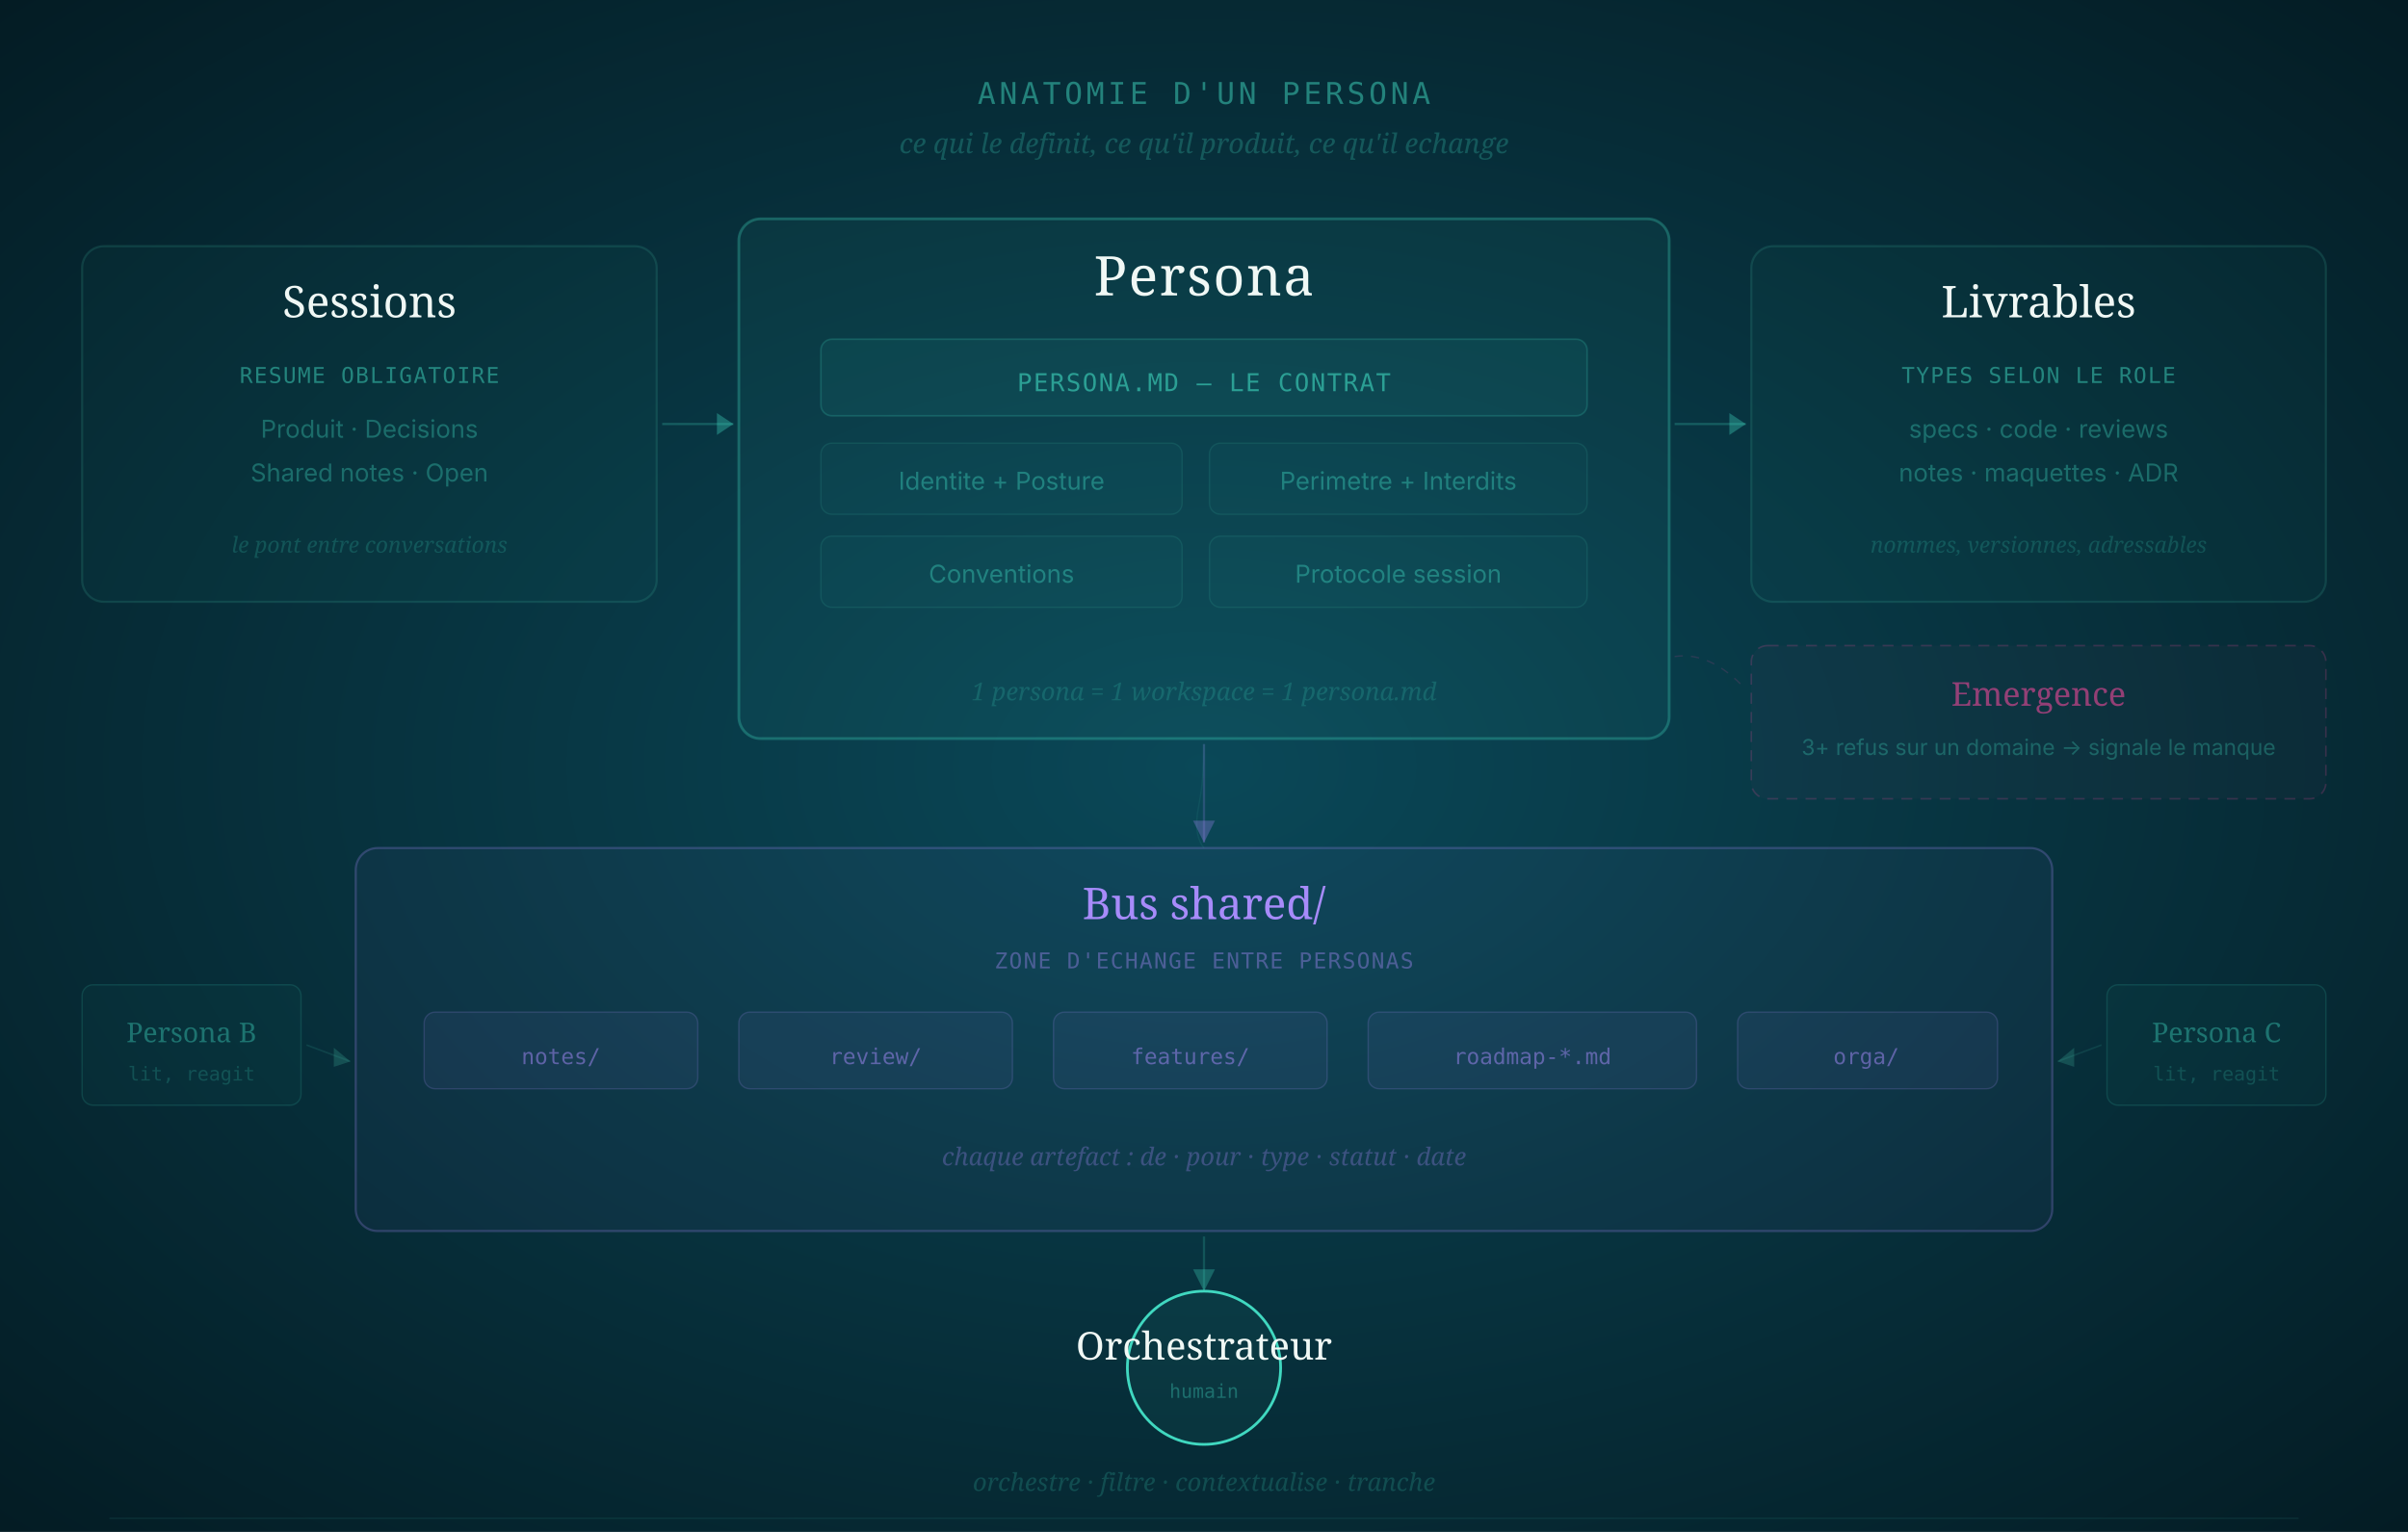
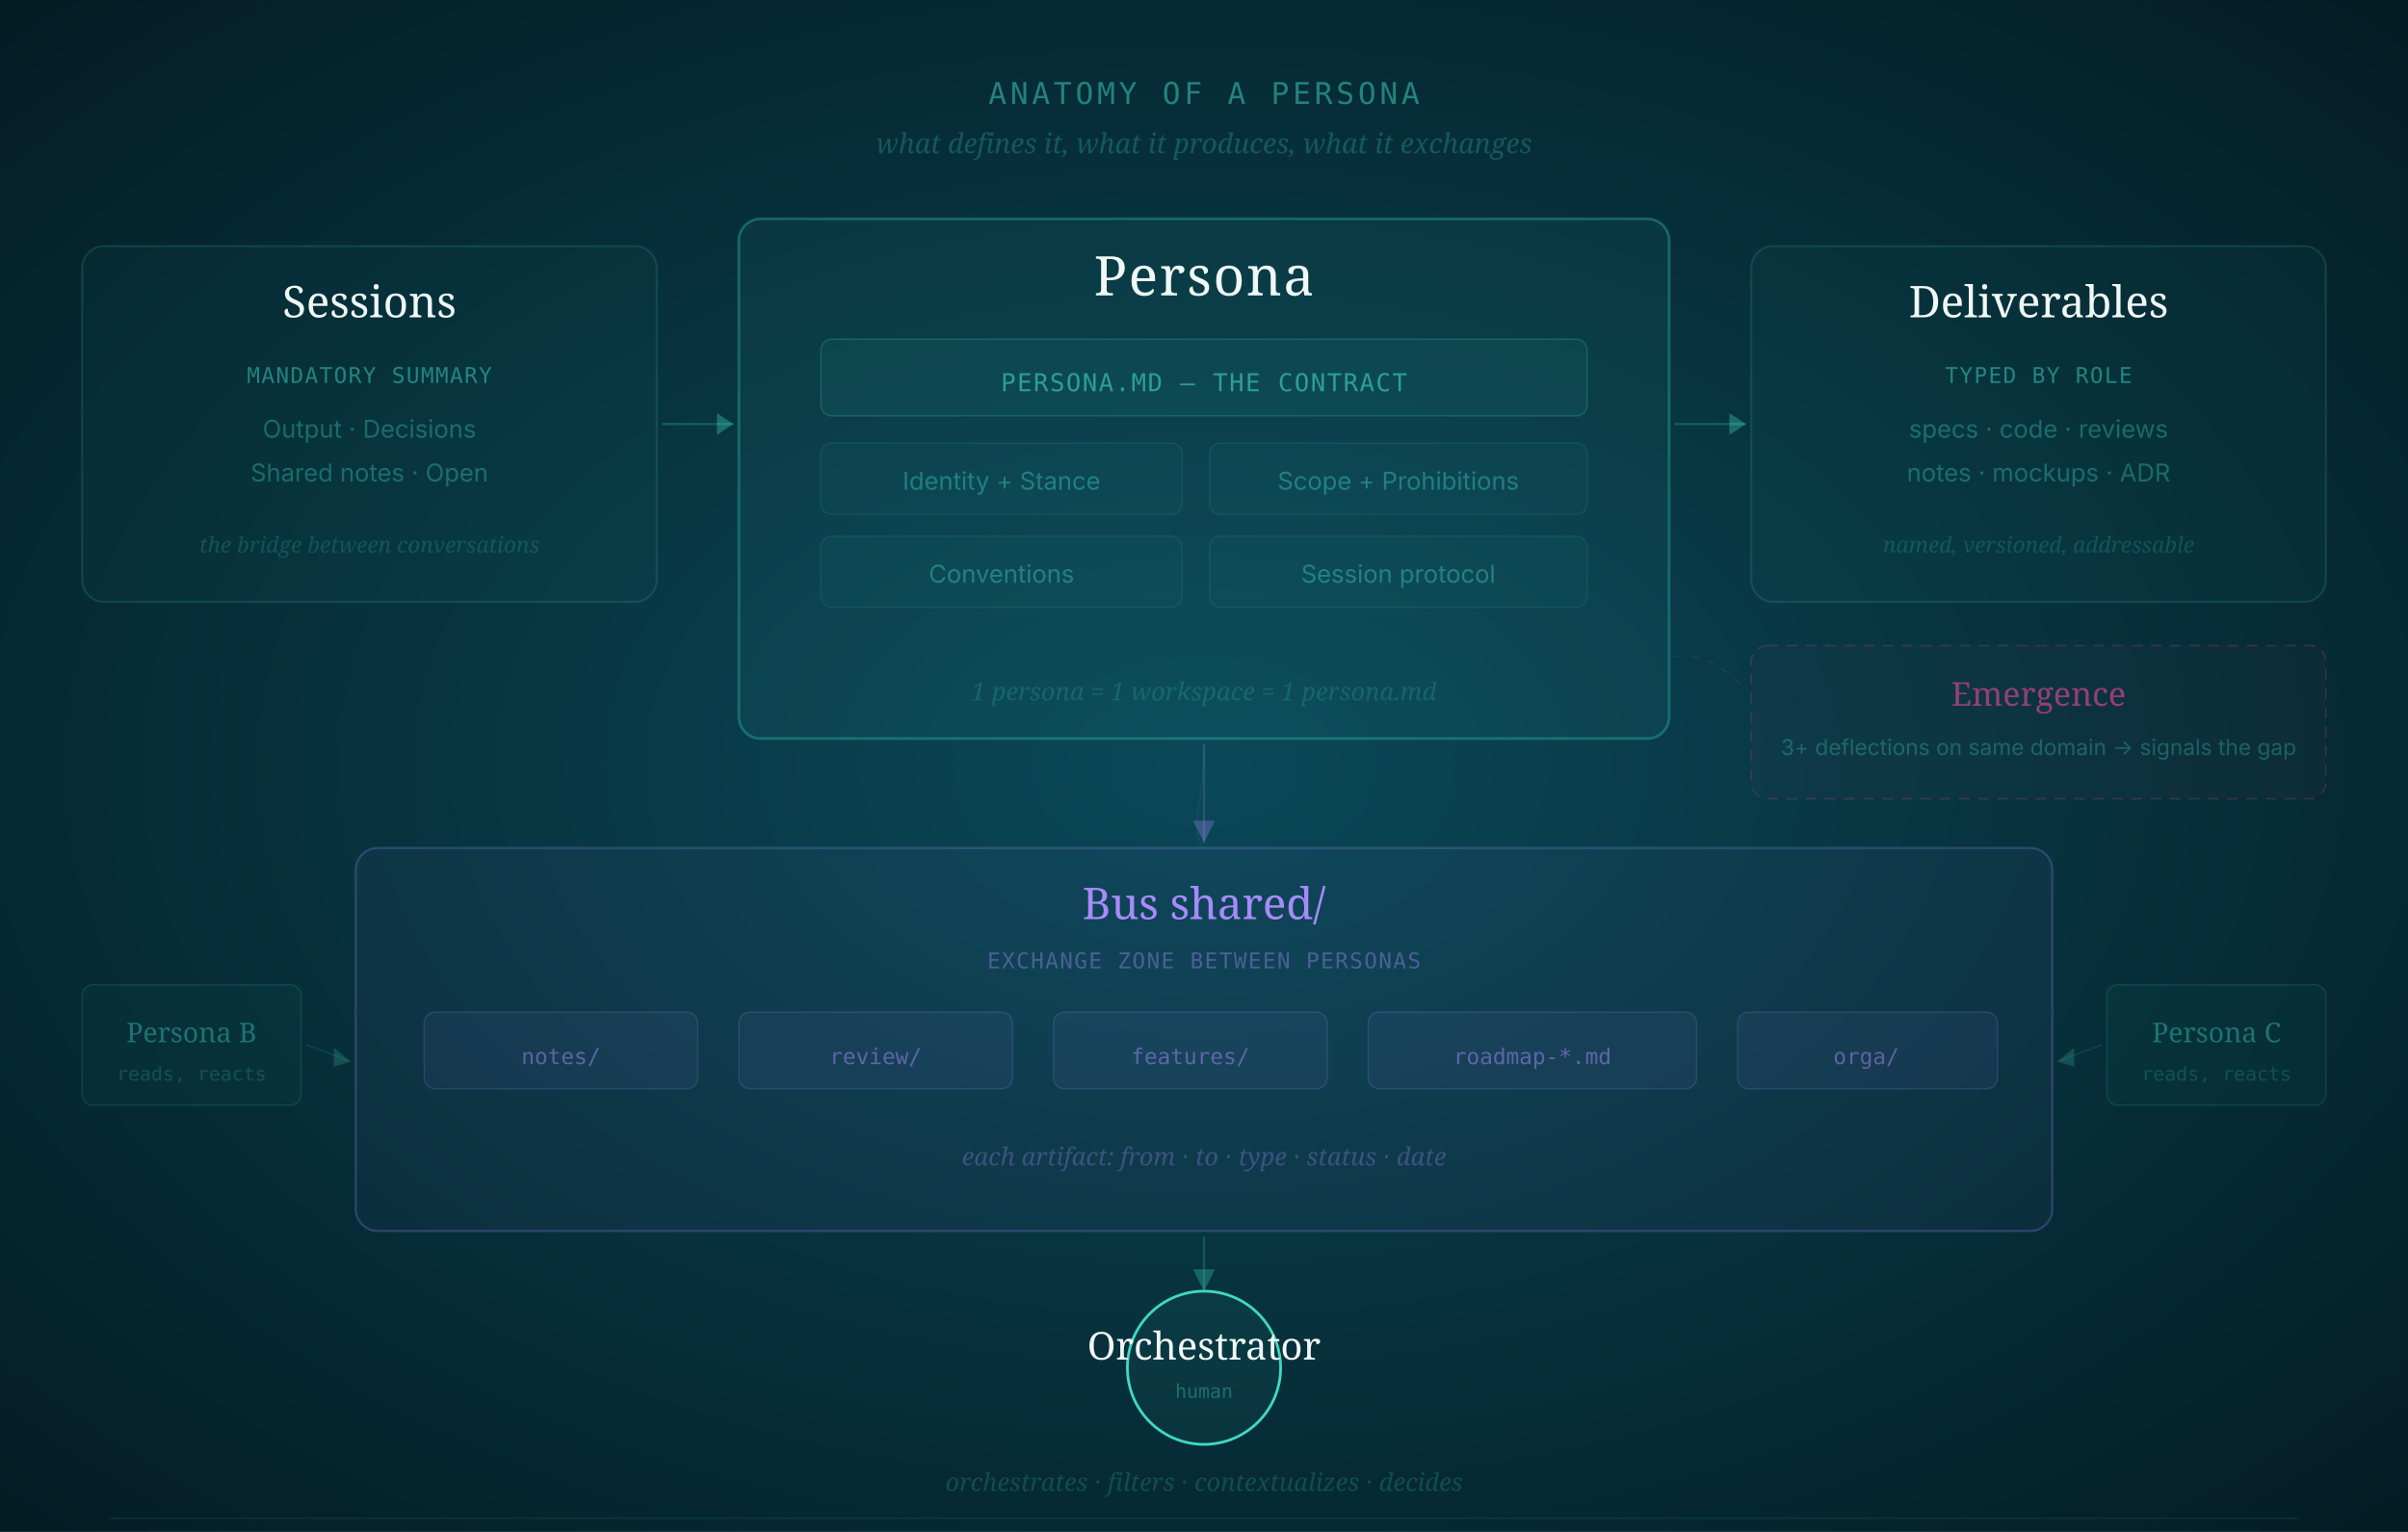
<svg xmlns="http://www.w3.org/2000/svg" viewBox="0 0 880 560" width="880" height="560">
  <defs>
    <radialGradient id="bg" cx="50%" cy="50%" r="70%">
      <stop offset="0%" stop-color="#0a4858" />
      <stop offset="100%" stop-color="#041c24" />
    </radialGradient>
  </defs>
  <rect width="880" height="560" fill="url(#bg)" />
-   <text x="440" y="38" text-anchor="middle" font-family="'IBM Plex Mono', monospace" font-size="11" fill="rgba(64,216,192,0.5)" letter-spacing="0.12em">ANATOMIE D'UN PERSONA</text>
-   <text x="440" y="56" text-anchor="middle" font-family="Georgia, serif" font-size="10" fill="rgba(64,216,192,0.25)" font-style="italic">ce qui le definit, ce qu'il produit, ce qu'il echange</text>
+   <text x="440" y="38" text-anchor="middle" font-family="'IBM Plex Mono', monospace" font-size="11" fill="rgba(64,216,192,0.5)" letter-spacing="0.12em">ANATOMY OF A PERSONA</text>
+   <text x="440" y="56" text-anchor="middle" font-family="Georgia, serif" font-size="10" fill="rgba(64,216,192,0.25)" font-style="italic">what defines it, what it produces, what it exchanges</text>
  <rect x="270" y="80" width="340" height="190" rx="8" fill="rgba(64,216,192,0.05)" stroke="rgba(64,216,192,0.3)" stroke-width="1" />
  <text x="440" y="108" text-anchor="middle" font-family="Georgia, serif" font-size="20" fill="#f0f8f5" font-weight="300" letter-spacing="0.03em">Persona</text>
  <rect x="300" y="124" width="280" height="28" rx="4" fill="rgba(64,216,192,0.06)" stroke="rgba(64,216,192,0.2)" stroke-width="0.6" />
-   <text x="440" y="143" text-anchor="middle" font-family="'IBM Plex Mono', monospace" font-size="9" fill="rgba(64,216,192,0.6)" letter-spacing="0.06em">PERSONA.MD — LE CONTRAT</text>
+   <text x="440" y="143" text-anchor="middle" font-family="'IBM Plex Mono', monospace" font-size="9" fill="rgba(64,216,192,0.6)" letter-spacing="0.06em">PERSONA.MD — THE CONTRACT</text>
  <rect x="300" y="162" width="132" height="26" rx="4" fill="rgba(64,216,192,0.03)" stroke="rgba(64,180,160,0.15)" stroke-width="0.5" />
-   <text x="366" y="179" text-anchor="middle" font-family="Inter, system-ui, sans-serif" font-size="9" fill="rgba(64,216,192,0.4)">Identite + Posture</text>
+   <text x="366" y="179" text-anchor="middle" font-family="Inter, system-ui, sans-serif" font-size="9" fill="rgba(64,216,192,0.4)">Identity + Stance</text>
  <rect x="442" y="162" width="138" height="26" rx="4" fill="rgba(64,216,192,0.03)" stroke="rgba(64,180,160,0.15)" stroke-width="0.5" />
-   <text x="511" y="179" text-anchor="middle" font-family="Inter, system-ui, sans-serif" font-size="9" fill="rgba(64,216,192,0.4)">Perimetre + Interdits</text>
+   <text x="511" y="179" text-anchor="middle" font-family="Inter, system-ui, sans-serif" font-size="9" fill="rgba(64,216,192,0.4)">Scope + Prohibitions</text>
  <rect x="300" y="196" width="132" height="26" rx="4" fill="rgba(64,216,192,0.03)" stroke="rgba(64,180,160,0.15)" stroke-width="0.5" />
  <text x="366" y="213" text-anchor="middle" font-family="Inter, system-ui, sans-serif" font-size="9" fill="rgba(64,216,192,0.4)">Conventions</text>
  <rect x="442" y="196" width="138" height="26" rx="4" fill="rgba(64,216,192,0.03)" stroke="rgba(64,180,160,0.15)" stroke-width="0.5" />
-   <text x="511" y="213" text-anchor="middle" font-family="Inter, system-ui, sans-serif" font-size="9" fill="rgba(64,216,192,0.4)">Protocole session</text>
+   <text x="511" y="213" text-anchor="middle" font-family="Inter, system-ui, sans-serif" font-size="9" fill="rgba(64,216,192,0.4)">Session protocol</text>
  <text x="440" y="256" text-anchor="middle" font-family="Georgia, serif" font-size="9" fill="rgba(64,216,192,0.2)" font-style="italic">1 persona = 1 workspace = 1 persona.md</text>
  <rect x="30" y="90" width="210" height="130" rx="8" fill="rgba(64,216,192,0.03)" stroke="rgba(64,180,160,0.18)" stroke-width="0.8" />
  <text x="135" y="116" text-anchor="middle" font-family="Georgia, serif" font-size="16" fill="#f0f8f5" font-weight="300">Sessions</text>
-   <text x="135" y="140" text-anchor="middle" font-family="'IBM Plex Mono', monospace" font-size="8" fill="rgba(64,216,192,0.5)" letter-spacing="0.06em">RESUME OBLIGATOIRE</text>
-   <text x="135" y="160" text-anchor="middle" font-family="Inter, system-ui, sans-serif" font-size="9" fill="rgba(64,216,192,0.35)">Produit · Decisions</text>
+   <text x="135" y="140" text-anchor="middle" font-family="'IBM Plex Mono', monospace" font-size="8" fill="rgba(64,216,192,0.5)" letter-spacing="0.06em">MANDATORY SUMMARY</text>
+   <text x="135" y="160" text-anchor="middle" font-family="Inter, system-ui, sans-serif" font-size="9" fill="rgba(64,216,192,0.35)">Output · Decisions</text>
  <text x="135" y="176" text-anchor="middle" font-family="Inter, system-ui, sans-serif" font-size="9" fill="rgba(64,216,192,0.35)">Shared notes · Open</text>
-   <text x="135" y="202" text-anchor="middle" font-family="Georgia, serif" font-size="8" fill="rgba(64,216,192,0.2)" font-style="italic">le pont entre conversations</text>
+   <text x="135" y="202" text-anchor="middle" font-family="Georgia, serif" font-size="8" fill="rgba(64,216,192,0.2)" font-style="italic">the bridge between conversations</text>
  <line x1="242" y1="155" x2="268" y2="155" stroke="rgba(64,216,192,0.25)" stroke-width="0.8" />
  <polygon points="268,155 262,151 262,159" fill="rgba(64,216,192,0.35)" />
  <rect x="640" y="90" width="210" height="130" rx="8" fill="rgba(64,216,192,0.03)" stroke="rgba(64,180,160,0.18)" stroke-width="0.8" />
-   <text x="745" y="116" text-anchor="middle" font-family="Georgia, serif" font-size="16" fill="#f0f8f5" font-weight="300">Livrables</text>
-   <text x="745" y="140" text-anchor="middle" font-family="'IBM Plex Mono', monospace" font-size="8" fill="rgba(64,216,192,0.5)" letter-spacing="0.06em">TYPES SELON LE ROLE</text>
+   <text x="745" y="116" text-anchor="middle" font-family="Georgia, serif" font-size="16" fill="#f0f8f5" font-weight="300">Deliverables</text>
+   <text x="745" y="140" text-anchor="middle" font-family="'IBM Plex Mono', monospace" font-size="8" fill="rgba(64,216,192,0.5)" letter-spacing="0.06em">TYPED BY ROLE</text>
  <text x="745" y="160" text-anchor="middle" font-family="Inter, system-ui, sans-serif" font-size="9" fill="rgba(64,216,192,0.35)">specs · code · reviews</text>
-   <text x="745" y="176" text-anchor="middle" font-family="Inter, system-ui, sans-serif" font-size="9" fill="rgba(64,216,192,0.35)">notes · maquettes · ADR</text>
-   <text x="745" y="202" text-anchor="middle" font-family="Georgia, serif" font-size="8" fill="rgba(64,216,192,0.2)" font-style="italic">nommes, versionnes, adressables</text>
+   <text x="745" y="176" text-anchor="middle" font-family="Inter, system-ui, sans-serif" font-size="9" fill="rgba(64,216,192,0.35)">notes · mockups · ADR</text>
+   <text x="745" y="202" text-anchor="middle" font-family="Georgia, serif" font-size="8" fill="rgba(64,216,192,0.2)" font-style="italic">named, versioned, addressable</text>
  <line x1="612" y1="155" x2="638" y2="155" stroke="rgba(64,216,192,0.25)" stroke-width="0.8" />
  <polygon points="638,155 632,151 632,159" fill="rgba(64,216,192,0.35)" />
  <rect x="130" y="310" width="620" height="140" rx="8" fill="rgba(167,139,250,0.04)" stroke="rgba(167,139,250,0.25)" stroke-width="0.8" />
  <text x="440" y="336" text-anchor="middle" font-family="Georgia, serif" font-size="16" fill="#a78bfa" font-weight="300">Bus shared/</text>
-   <text x="440" y="354" text-anchor="middle" font-family="'IBM Plex Mono', monospace" font-size="8" fill="rgba(167,139,250,0.4)" letter-spacing="0.06em">ZONE D'ECHANGE ENTRE PERSONAS</text>
+   <text x="440" y="354" text-anchor="middle" font-family="'IBM Plex Mono', monospace" font-size="8" fill="rgba(167,139,250,0.4)" letter-spacing="0.06em">EXCHANGE ZONE BETWEEN PERSONAS</text>
  <rect x="155" y="370" width="100" height="28" rx="4" fill="rgba(167,139,250,0.06)" stroke="rgba(167,139,250,0.18)" stroke-width="0.5" />
  <text x="205" y="389" text-anchor="middle" font-family="'IBM Plex Mono', monospace" font-size="8" fill="rgba(167,139,250,0.5)">notes/</text>
  <rect x="270" y="370" width="100" height="28" rx="4" fill="rgba(167,139,250,0.06)" stroke="rgba(167,139,250,0.18)" stroke-width="0.5" />
  <text x="320" y="389" text-anchor="middle" font-family="'IBM Plex Mono', monospace" font-size="8" fill="rgba(167,139,250,0.5)">review/</text>
  <rect x="385" y="370" width="100" height="28" rx="4" fill="rgba(167,139,250,0.06)" stroke="rgba(167,139,250,0.18)" stroke-width="0.5" />
  <text x="435" y="389" text-anchor="middle" font-family="'IBM Plex Mono', monospace" font-size="8" fill="rgba(167,139,250,0.5)">features/</text>
  <rect x="500" y="370" width="120" height="28" rx="4" fill="rgba(167,139,250,0.06)" stroke="rgba(167,139,250,0.18)" stroke-width="0.5" />
  <text x="560" y="389" text-anchor="middle" font-family="'IBM Plex Mono', monospace" font-size="8" fill="rgba(167,139,250,0.5)">roadmap-*.md</text>
  <rect x="635" y="370" width="95" height="28" rx="4" fill="rgba(167,139,250,0.06)" stroke="rgba(167,139,250,0.18)" stroke-width="0.5" />
  <text x="682" y="389" text-anchor="middle" font-family="'IBM Plex Mono', monospace" font-size="8" fill="rgba(167,139,250,0.5)">orga/</text>
-   <text x="440" y="426" text-anchor="middle" font-family="Georgia, serif" font-size="9" fill="rgba(167,139,250,0.3)" font-style="italic">chaque artefact : de · pour · type · statut · date</text>
+   <text x="440" y="426" text-anchor="middle" font-family="Georgia, serif" font-size="9" fill="rgba(167,139,250,0.3)" font-style="italic">each artifact: from · to · type · status · date</text>
  <path d="M 440,272 Q 440,285 438,295 Q 436,305 440,310" fill="none" stroke="rgba(64,180,160,0.1)" stroke-width="0.5" />
  <line x1="440" y1="272" x2="440" y2="308" stroke="rgba(167,139,250,0.2)" stroke-width="0.8" />
  <polygon points="440,308 436,300 444,300" fill="rgba(167,139,250,0.3)" />
  <rect x="30" y="360" width="80" height="44" rx="4" fill="rgba(64,216,192,0.03)" stroke="rgba(64,216,192,0.15)" stroke-width="0.5" />
  <text x="70" y="381" text-anchor="middle" font-family="Georgia, serif" font-size="10" fill="rgba(64,216,192,0.4)">Persona B</text>
-   <text x="70" y="395" text-anchor="middle" font-family="'IBM Plex Mono', monospace" font-size="7" fill="rgba(64,216,192,0.2)">lit, reagit</text>
+   <text x="70" y="395" text-anchor="middle" font-family="'IBM Plex Mono', monospace" font-size="7" fill="rgba(64,216,192,0.2)">reads, reacts</text>
  <line x1="112" y1="382" x2="128" y2="388" stroke="rgba(64,180,160,0.15)" stroke-width="0.6" />
  <polygon points="128,388 122,383 122,390" fill="rgba(64,180,160,0.25)" />
  <rect x="770" y="360" width="80" height="44" rx="4" fill="rgba(64,216,192,0.03)" stroke="rgba(64,216,192,0.15)" stroke-width="0.5" />
  <text x="810" y="381" text-anchor="middle" font-family="Georgia, serif" font-size="10" fill="rgba(64,216,192,0.4)">Persona C</text>
-   <text x="810" y="395" text-anchor="middle" font-family="'IBM Plex Mono', monospace" font-size="7" fill="rgba(64,216,192,0.2)">lit, reagit</text>
+   <text x="810" y="395" text-anchor="middle" font-family="'IBM Plex Mono', monospace" font-size="7" fill="rgba(64,216,192,0.2)">reads, reacts</text>
  <line x1="768" y1="382" x2="752" y2="388" stroke="rgba(64,180,160,0.15)" stroke-width="0.6" />
  <polygon points="752,388 758,383 758,390" fill="rgba(64,180,160,0.25)" />
  <rect x="640" y="236" width="210" height="56" rx="6" fill="rgba(226,72,153,0.03)" stroke="rgba(236,72,153,0.2)" stroke-width="0.6" stroke-dasharray="4,3" />
  <text x="745" y="258" text-anchor="middle" font-family="Georgia, serif" font-size="12" fill="rgba(236,72,153,0.6)" font-weight="300">Emergence</text>
-   <text x="745" y="276" text-anchor="middle" font-family="Inter, system-ui, sans-serif" font-size="8" fill="rgba(64,216,192,0.3)">3+ refus sur un domaine → signale le manque</text>
+   <text x="745" y="276" text-anchor="middle" font-family="Inter, system-ui, sans-serif" font-size="8" fill="rgba(64,216,192,0.3)">3+ deflections on same domain → signals the gap</text>
  <path d="M 612,240 Q 625,238 638,252" fill="none" stroke="rgba(236,72,153,0.15)" stroke-width="0.5" stroke-dasharray="3,3" />
  <circle cx="440" cy="500" r="28" fill="rgba(64,216,192,0.05)" stroke="#40d8c0" stroke-width="1" />
-   <text x="440" y="497" text-anchor="middle" font-family="Georgia, serif" font-size="14" fill="#f0f8f5" font-weight="300">Orchestrateur</text>
-   <text x="440" y="511" text-anchor="middle" font-family="'IBM Plex Mono', monospace" font-size="7" fill="rgba(64,216,192,0.35)">humain</text>
+   <text x="440" y="497" text-anchor="middle" font-family="Georgia, serif" font-size="14" fill="#f0f8f5" font-weight="300">Orchestrator</text>
+   <text x="440" y="511" text-anchor="middle" font-family="'IBM Plex Mono', monospace" font-size="7" fill="rgba(64,216,192,0.35)">human</text>
  <line x1="440" y1="452" x2="440" y2="472" stroke="rgba(64,216,192,0.2)" stroke-width="0.8" />
  <polygon points="440,472 436,464 444,464" fill="rgba(64,216,192,0.3)" />
-   <text x="440" y="545" text-anchor="middle" font-family="Georgia, serif" font-size="9" fill="rgba(64,216,192,0.2)" font-style="italic">orchestre · filtre · contextualise · tranche</text>
+   <text x="440" y="545" text-anchor="middle" font-family="Georgia, serif" font-size="9" fill="rgba(64,216,192,0.2)" font-style="italic">orchestrates · filters · contextualizes · decides</text>
  <line x1="40" y1="555" x2="840" y2="555" stroke="rgba(64,180,160,0.12)" stroke-width="0.5" />
</svg>
